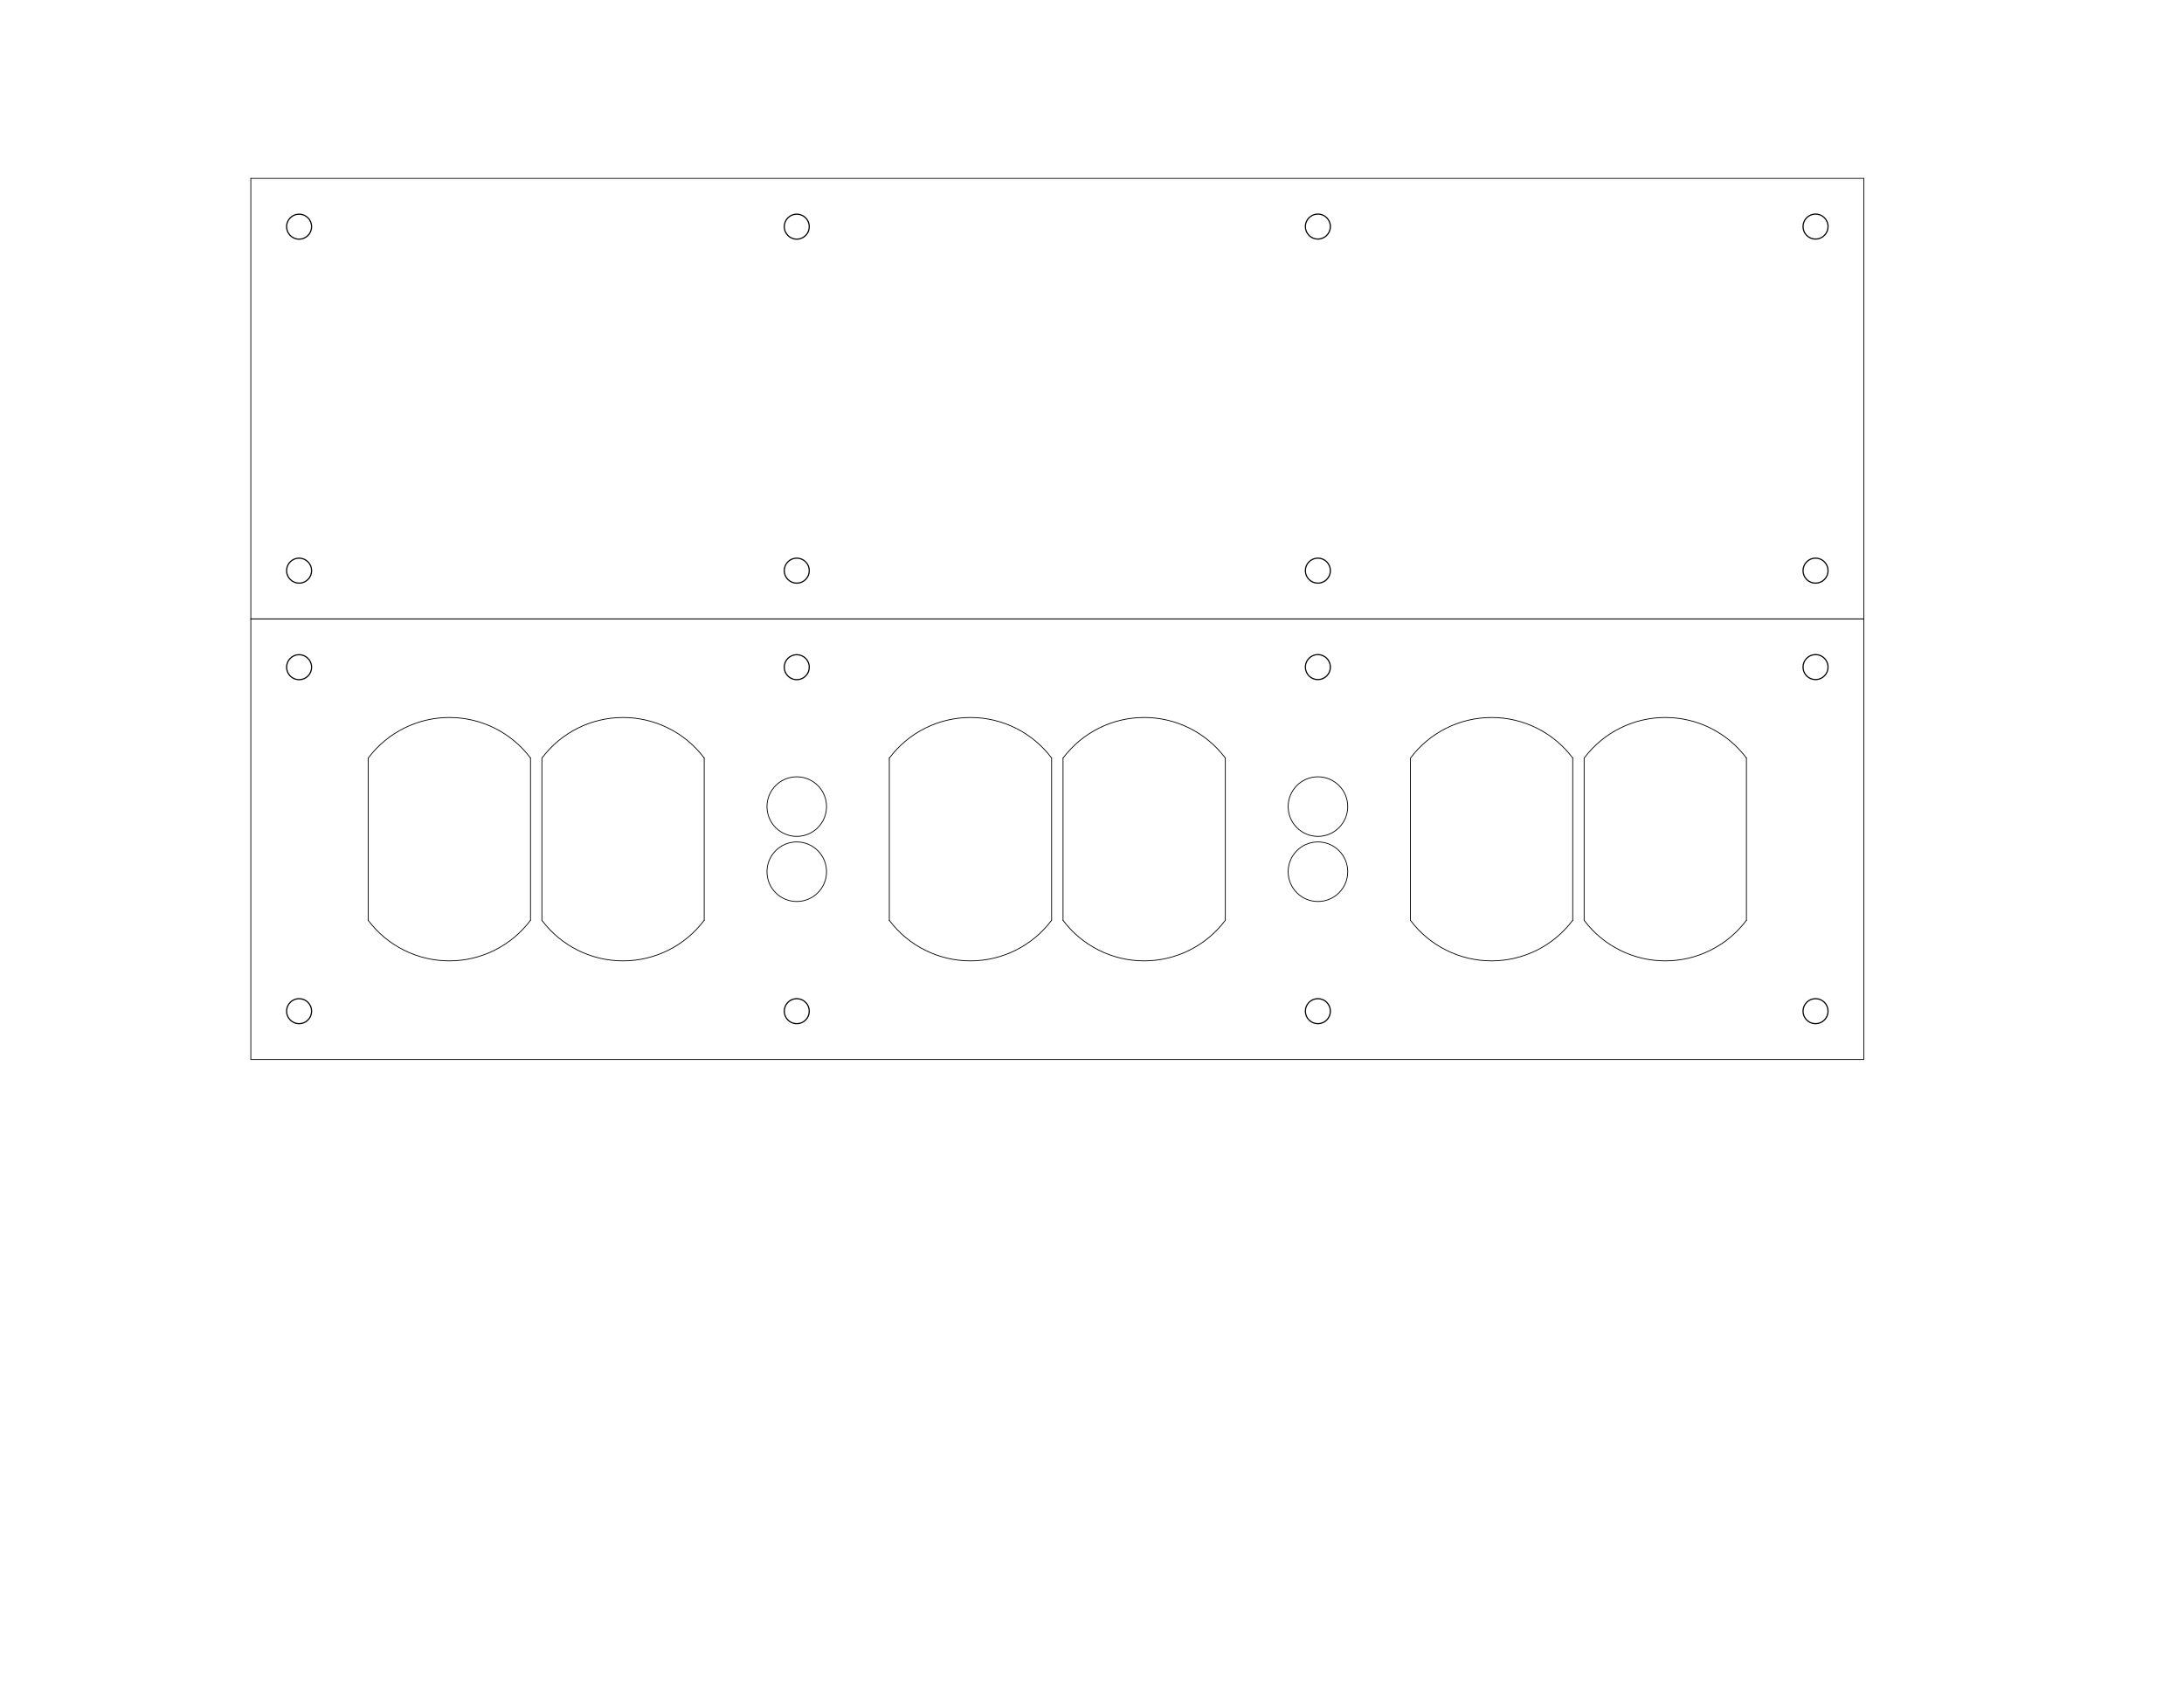
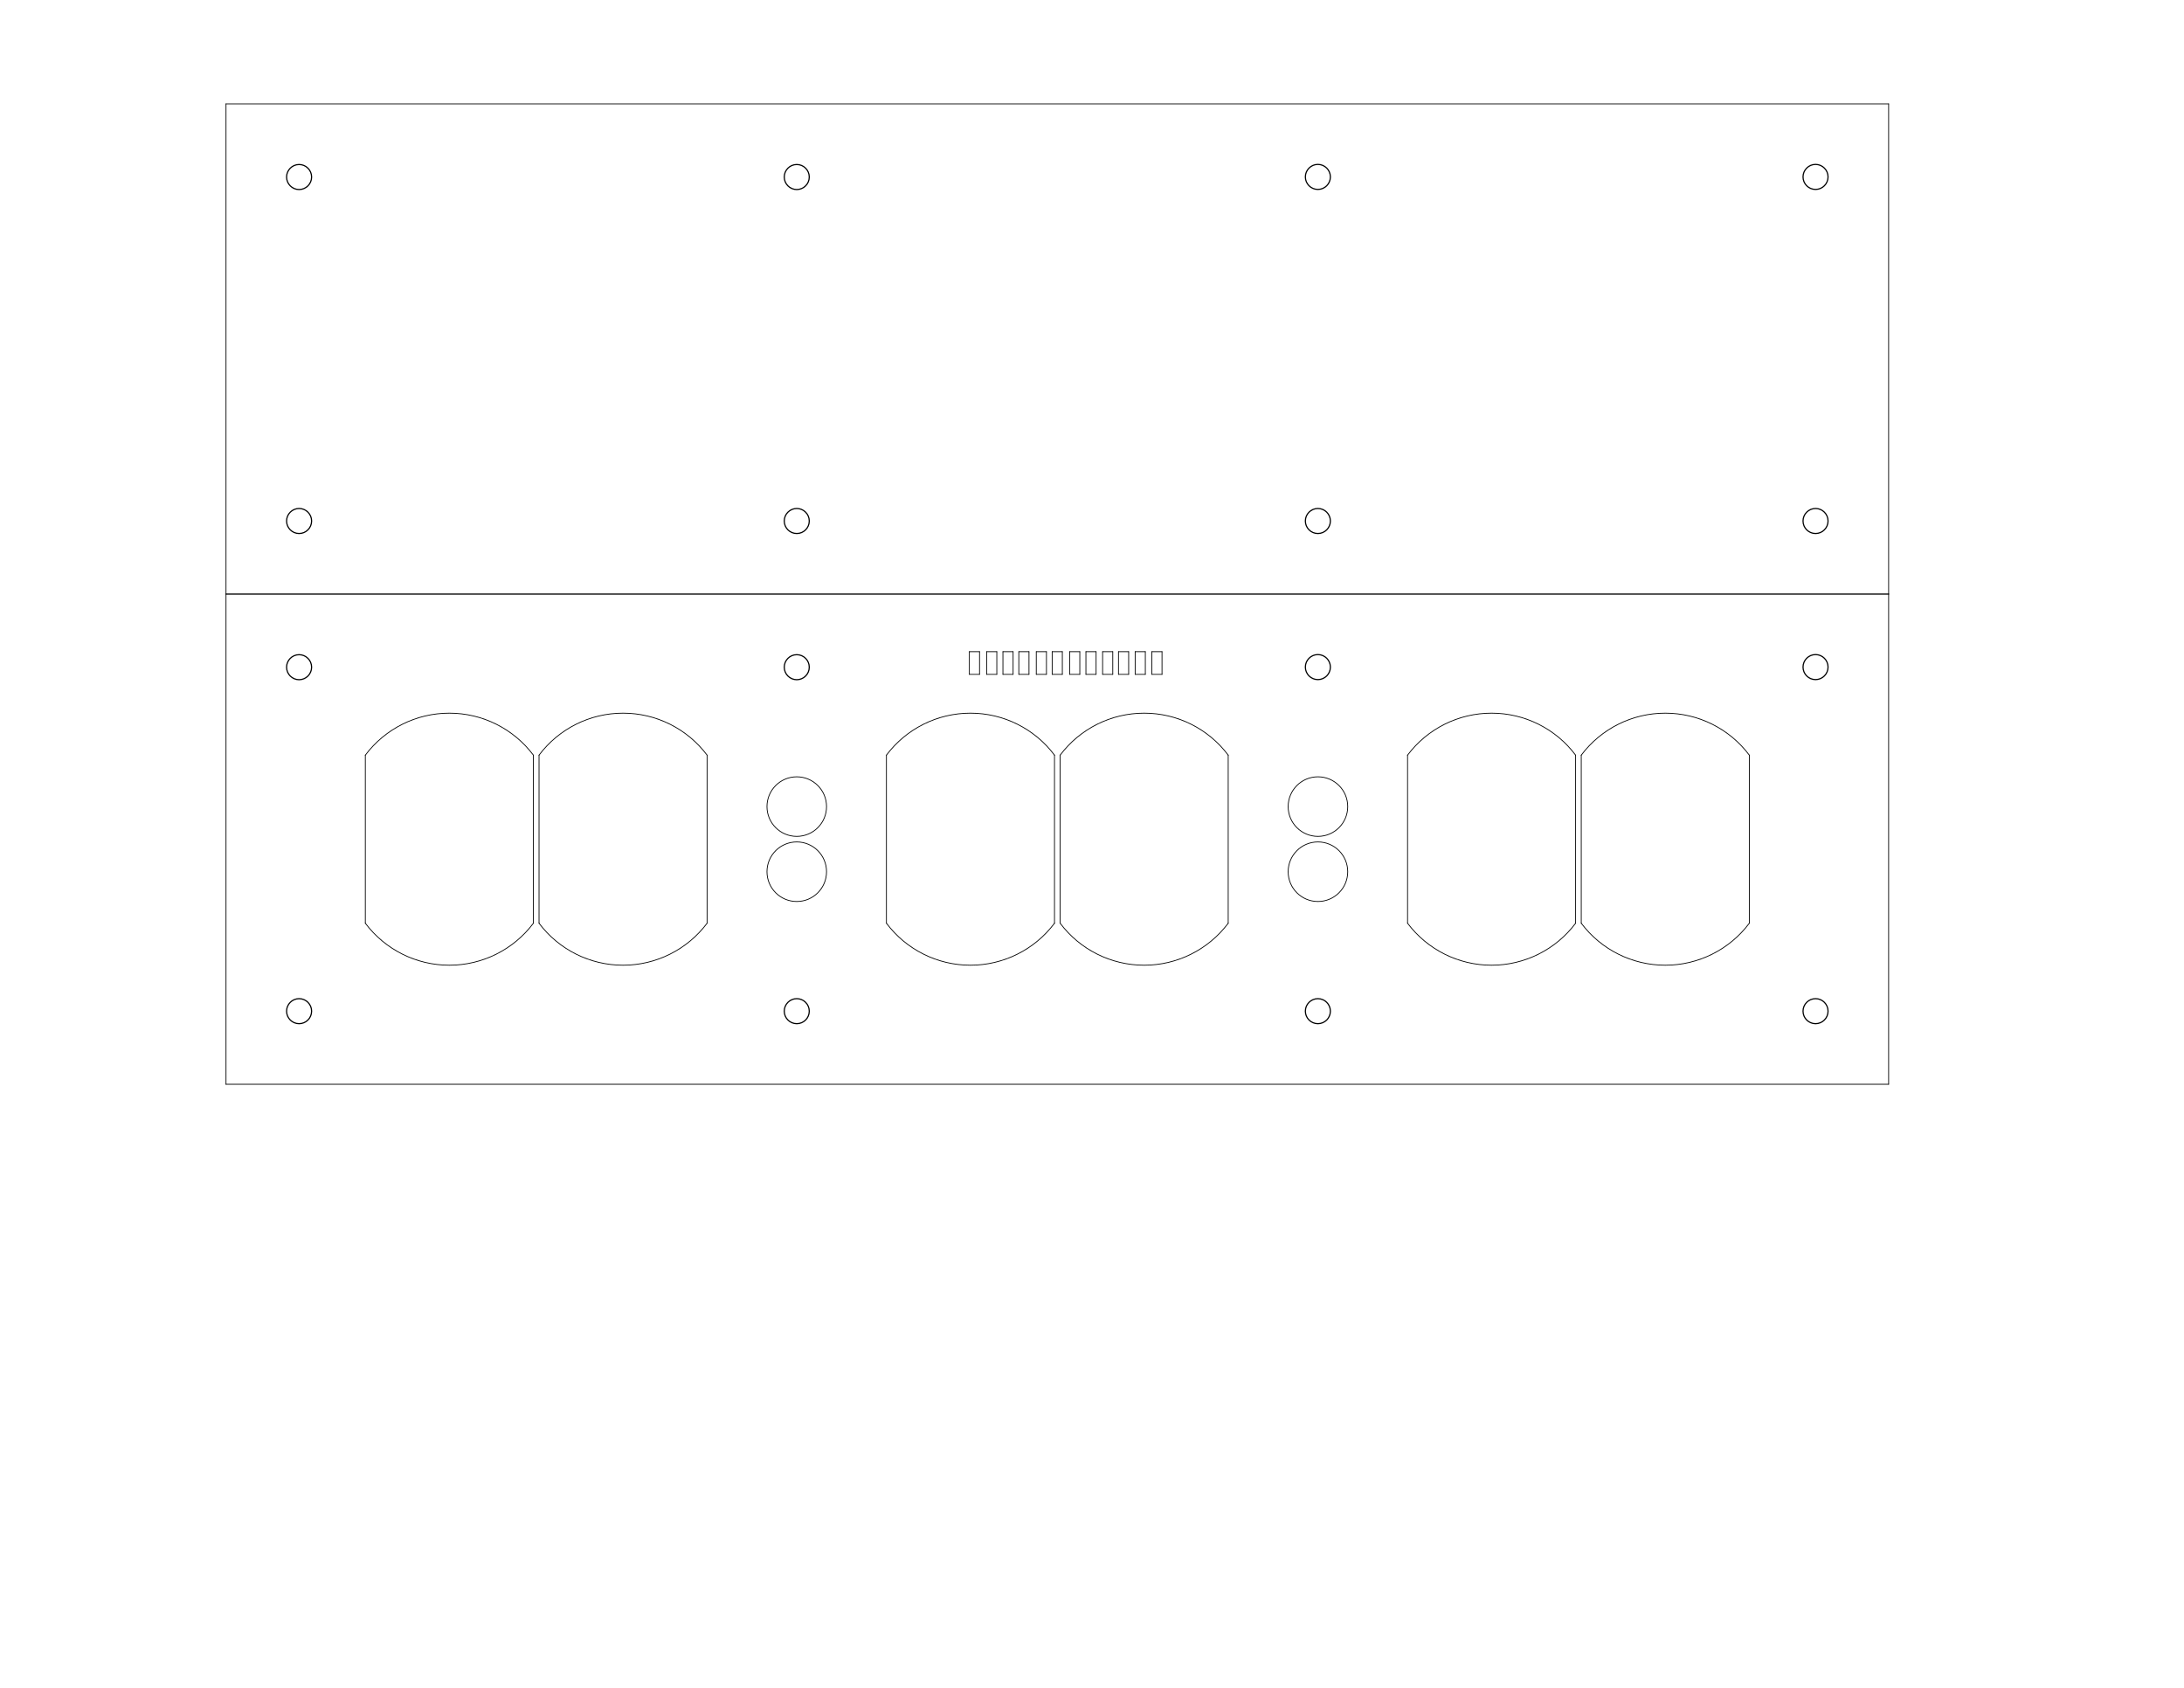
<svg xmlns="http://www.w3.org/2000/svg" version="1.1" width="279.4mm" height="215.9mm" viewBox="0 0 279.4 215.9">
  <g style="fill:#000000; fill-opacity:1;stroke:#000000; stroke-opacity:1; stroke-linecap:round; stroke-linejoin:round;" transform="translate(0 0) scale(1 1)">
</g>
  <g style="fill:#000000; fill-opacity:0.0;  stroke:#000000; stroke-width:0; stroke-opacity:1;  stroke-linecap:round; stroke-linejoin:round;">
</g>
-   <g style="fill:#000000; fill-opacity:0.0;  stroke:#000000; stroke-width:0.1; stroke-opacity:1;  stroke-linecap:round; stroke-linejoin:round;">
+   <g style="fill:#000000; fill-opacity:0.0;  stroke:#000000; stroke-width:0.15; stroke-opacity:1;  stroke-linecap:round; stroke-linejoin:round;">
+     <circle cx="168.596" cy="22.631" r="1.6" />
+     <circle cx="38.264" cy="22.644" r="1.6" />
+     <circle cx="101.93" cy="22.644" r="1.6" />
+   </g>
+   <g style="fill:#000000; fill-opacity:0.0;  stroke:#000000; stroke-width:0.1; stroke-opacity:1;  stroke-linecap:round; stroke-linejoin:round;">
+     <path d="M241.613 75.994 L241.613 13.294 " />
+   </g>
+   <g style="fill:#000000; fill-opacity:0.0;  stroke:#000000; stroke-width:0.15; stroke-opacity:1;  stroke-linecap:round; stroke-linejoin:round;">
+     <circle cx="38.264" cy="66.644" r="1.6" />
+     <circle cx="232.263" cy="22.631" r="1.6" />
+     <circle cx="232.263" cy="66.644" r="1.6" />
+   </g>
+   <g style="fill:#000000; fill-opacity:0.0;  stroke:#000000; stroke-width:0.1; stroke-opacity:1;  stroke-linecap:round; stroke-linejoin:round;">
+     <path d="M241.613 13.294 L28.913 13.294 " />
+     <path d="M28.913 75.994 L241.613 75.994 " />
+   </g>
+   <g style="fill:#000000; fill-opacity:0.0;  stroke:#000000; stroke-width:0.15; stroke-opacity:1;  stroke-linecap:round; stroke-linejoin:round;">
+     <circle cx="168.596" cy="66.644" r="1.6" />
+   </g>
+   <g style="fill:#000000; fill-opacity:0.0;  stroke:#000000; stroke-width:0.1; stroke-opacity:1;  stroke-linecap:round; stroke-linejoin:round;">
+     <path d="M28.913 13.294 L28.913 75.994 " />
+   </g>
+   <g style="fill:#000000; fill-opacity:0.0;  stroke:#000000; stroke-width:0.15; stroke-opacity:1;  stroke-linecap:round; stroke-linejoin:round;">
+     <circle cx="101.93" cy="66.644" r="1.6" />
+   </g>
+   <g style="fill:#000000; fill-opacity:0.0;  stroke:#000000; stroke-width:0.1; stroke-opacity:1;  stroke-linecap:round; stroke-linejoin:round;">
+     <path d="M28.913 75.994 L28.913 138.694 " />
+     <circle cx="168.605" cy="111.506" r="3.81" />
+   </g>
+   <g style="fill:#000000; fill-opacity:0.0;  stroke:#000000; stroke-width:0.15; stroke-opacity:1;  stroke-linecap:round; stroke-linejoin:round;">
+     <circle cx="101.93" cy="129.344" r="1.6" />
+     <circle cx="232.263" cy="129.344" r="1.6" />
+   </g>
+   <g style="fill:#000000; fill-opacity:0.0;  stroke:#000000; stroke-width:0.1; stroke-opacity:1;  stroke-linecap:round; stroke-linejoin:round;">
+     <circle cx="101.93" cy="103.175" r="3.81" />
+   </g>
+   <g style="fill:#000000; fill-opacity:0.0;  stroke:#000000; stroke-width:0.15; stroke-opacity:1;  stroke-linecap:round; stroke-linejoin:round;">
+     <circle cx="232.263" cy="85.331" r="1.6" />
+     <circle cx="38.264" cy="129.344" r="1.6" />
+     <circle cx="168.596" cy="129.344" r="1.6" />
+   </g>
+   <g style="fill:#000000; fill-opacity:0.0;  stroke:#000000; stroke-width:0.1; stroke-opacity:1;  stroke-linecap:round; stroke-linejoin:round;">
+     <path d="M28.913 138.694 L241.613 138.694 " />
+     <path d="M241.613 138.694 L241.613 75.994 " />
+     <path d="M241.613 75.994 L28.913 75.994 " />
    <circle cx="101.93" cy="111.506" r="3.81" />
-     <circle cx="101.93" cy="103.175" r="3.81" />
-     <circle cx="168.605" cy="111.506" r="3.81" />
+   </g>
+   <g style="fill:#000000; fill-opacity:0.0;  stroke:#000000; stroke-width:0.15; stroke-opacity:1;  stroke-linecap:round; stroke-linejoin:round;">
+     <circle cx="168.596" cy="85.331" r="1.6" />
+     <circle cx="38.264" cy="85.344" r="1.6" />
+   </g>
+   <g style="fill:#000000; fill-opacity:0.0;  stroke:#000000; stroke-width:0.1; stroke-opacity:1;  stroke-linecap:round; stroke-linejoin:round;">
    <circle cx="168.605" cy="103.175" r="3.81" />
  </g>
  <g style="fill:#000000; fill-opacity:0.0;  stroke:#000000; stroke-width:0.15; stroke-opacity:1;  stroke-linecap:round; stroke-linejoin:round;">
-     <circle cx="38.264" cy="28.994" r="1.6" />
-     <circle cx="101.93" cy="28.994" r="1.6" />
-     <circle cx="38.264" cy="72.994" r="1.6" />
-   </g>
-   <g style="fill:#000000; fill-opacity:0.0;  stroke:#000000; stroke-width:0.1; stroke-opacity:1;  stroke-linecap:round; stroke-linejoin:round;">
-     <path d="M32.089 79.169 L238.439 79.169 " />
-   </g>
-   <g style="fill:#000000; fill-opacity:0.0;  stroke:#000000; stroke-width:0.15; stroke-opacity:1;  stroke-linecap:round; stroke-linejoin:round;">
-     <circle cx="232.263" cy="28.981" r="1.6" />
-   </g>
-   <g style="fill:#000000; fill-opacity:0.0;  stroke:#000000; stroke-width:0.1; stroke-opacity:1;  stroke-linecap:round; stroke-linejoin:round;">
-     <path d="M238.439 79.169 L238.439 22.819 " />
-     <path d="M32.089 22.819 L32.089 79.169 " />
-     <path d="M238.439 22.819 L32.089 22.819 " />
-   </g>
-   <g style="fill:#000000; fill-opacity:0.0;  stroke:#000000; stroke-width:0.15; stroke-opacity:1;  stroke-linecap:round; stroke-linejoin:round;">
-     <circle cx="232.263" cy="72.994" r="1.6" />
-     <circle cx="168.596" cy="72.994" r="1.6" />
-     <circle cx="101.93" cy="72.994" r="1.6" />
-     <circle cx="168.596" cy="28.981" r="1.6" />
-   </g>
-   <g style="fill:#000000; fill-opacity:0.0;  stroke:#000000; stroke-width:0.1; stroke-opacity:1;  stroke-linecap:round; stroke-linejoin:round;">
-     <path d="M238.439 135.519 L238.439 79.169 " />
-     <path d="M32.089 135.519 L238.439 135.519 " />
-     <path d="M32.089 79.169 L32.089 135.519 " />
-     <path d="M238.439 79.169 L32.089 79.169 " />
-   </g>
-   <g style="fill:#000000; fill-opacity:0.0;  stroke:#000000; stroke-width:0.15; stroke-opacity:1;  stroke-linecap:round; stroke-linejoin:round;">
-     <circle cx="232.263" cy="129.344" r="1.6" />
-     <circle cx="232.263" cy="85.331" r="1.6" />
-     <circle cx="168.596" cy="85.331" r="1.6" />
-     <circle cx="168.596" cy="129.344" r="1.6" />
-     <circle cx="101.93" cy="129.344" r="1.6" />
    <circle cx="101.93" cy="85.344" r="1.6" />
-     <circle cx="38.264" cy="85.344" r="1.6" />
-     <circle cx="38.264" cy="129.344" r="1.6" />
-   </g>
-   <g style="fill:#000000; fill-opacity:0.0;  stroke:#000000; stroke-width:0.1; stroke-opacity:1;  stroke-linecap:round; stroke-linejoin:round;">
-     <path d="M47.105 117.725 A12.976 12.976 0.0 0 0 67.859 117.725" />
-     <path d="M67.867 96.963 A12.976 12.976 0.0 0 0 47.113 96.963" />
-     <path d="M67.867 96.963 L67.867 117.725 " />
-     <path d="M47.105 117.725 L47.105 96.963 " />
-     <path d="M69.327 117.725 A12.976 12.976 0.0 0 0 90.081 117.725" />
-     <path d="M90.089 96.963 A12.976 12.976 0.0 0 0 69.335 96.963" />
-     <path d="M90.089 96.963 L90.089 117.725 " />
-     <path d="M69.327 117.725 L69.327 96.963 " />
-     <path d="M113.771 117.725 A12.976 12.976 0.0 0 0 134.525 117.725" />
-     <path d="M134.533 96.963 A12.976 12.976 0.0 0 0 113.779 96.963" />
-     <path d="M134.533 96.963 L134.533 117.725 " />
-     <path d="M113.771 117.725 L113.771 96.963 " />
-     <path d="M180.438 117.725 A12.976 12.976 0.0 0 0 201.192 117.725" />
-     <path d="M201.2 96.963 A12.976 12.976 0.0 0 0 180.446 96.963" />
-     <path d="M201.2 96.963 L201.2 117.725 " />
-     <path d="M180.438 117.725 L180.438 96.963 " />
-     <path d="M202.66 117.725 A12.976 12.976 0.0 0 0 223.414 117.725" />
-     <path d="M223.422 96.963 A12.976 12.976 0.0 0 0 202.668 96.963" />
-     <path d="M223.422 96.963 L223.422 117.725 " />
-     <path d="M202.66 117.725 L202.66 96.963 " />
-     <path d="M135.994 117.725 A12.976 12.976 0.0 0 0 156.748 117.725" />
-     <path d="M156.756 96.963 A12.976 12.976 0.0 0 0 136.001 96.963" />
-     <path d="M156.756 96.963 L156.756 117.725 " />
-     <path d="M135.994 117.725 L135.994 96.963 " />
+   </g>
+   <g style="fill:#000000; fill-opacity:0.0;  stroke:#000000; stroke-width:0.1; stroke-opacity:1;  stroke-linecap:round; stroke-linejoin:round;">
+     <path d="M46.736 118.094 A13.443 13.443 0.0 0 0 68.236 118.094" />
+     <path d="M68.236 96.594 A13.443 13.443 0.0 0 0 46.736 96.594" />
+     <path d="M68.236 96.594 L68.236 118.094 " />
+     <path d="M46.736 118.094 L46.736 96.594 " />
+     <path d="M68.958 118.094 A13.443 13.443 0.0 0 0 90.458 118.094" />
+     <path d="M90.458 96.594 A13.443 13.443 0.0 0 0 68.958 96.594" />
+     <path d="M90.458 96.594 L90.458 118.094 " />
+     <path d="M68.958 118.094 L68.958 96.594 " />
+     <path d="M113.402 118.094 A13.443 13.443 0.0 0 0 134.902 118.094" />
+     <path d="M134.902 96.594 A13.443 13.443 0.0 0 0 113.402 96.594" />
+     <path d="M134.902 96.594 L134.902 118.094 " />
+     <path d="M113.402 118.094 L113.402 96.594 " />
+     <path d="M135.625 118.094 A13.443 13.443 0.0 0 0 157.125 118.094" />
+     <path d="M157.125 96.594 A13.443 13.443 0.0 0 0 135.625 96.594" />
+     <path d="M157.125 96.594 L157.125 118.094 " />
+     <path d="M135.625 118.094 L135.625 96.594 " />
+     <path d="M180.069 118.094 A13.443 13.443 0.0 0 0 201.569 118.094" />
+     <path d="M201.569 96.594 A13.443 13.443 0.0 0 0 180.069 96.594" />
+     <path d="M201.569 96.594 L201.569 118.094 " />
+     <path d="M180.069 118.094 L180.069 96.594 " />
+     <path d="M202.291 118.094 A13.443 13.443 0.0 0 0 223.791 118.094" />
+     <path d="M223.791 96.594 A13.443 13.443 0.0 0 0 202.291 96.594" />
+     <path d="M223.791 96.594 L223.791 118.094 " />
+     <path d="M202.291 118.094 L202.291 96.594 " />
+     <path d="M147.356 86.259 L147.356 83.359 " />
+     <path d="M148.656 86.259 L147.356 86.259 " />
+     <path d="M147.356 83.359 L148.656 83.359 " />
+     <path d="M148.656 83.359 L148.656 86.259 " />
+     <path d="M145.222 86.259 L145.222 83.359 " />
+     <path d="M146.522 86.259 L145.222 86.259 " />
+     <path d="M145.222 83.359 L146.522 83.359 " />
+     <path d="M146.522 83.359 L146.522 86.259 " />
+     <path d="M143.089 86.259 L143.089 83.359 " />
+     <path d="M144.389 86.259 L143.089 86.259 " />
+     <path d="M143.089 83.359 L144.389 83.359 " />
+     <path d="M144.389 83.359 L144.389 86.259 " />
+     <path d="M141.057 86.259 L141.057 83.359 " />
+     <path d="M142.357 86.259 L141.057 86.259 " />
+     <path d="M141.057 83.359 L142.357 83.359 " />
+     <path d="M142.357 83.359 L142.357 86.259 " />
+     <path d="M138.923 86.259 L138.923 83.359 " />
+     <path d="M140.223 86.259 L138.923 86.259 " />
+     <path d="M138.923 83.359 L140.223 83.359 " />
+     <path d="M140.223 83.359 L140.223 86.259 " />
+     <path d="M136.84 86.259 L136.84 83.359 " />
+     <path d="M138.14 86.259 L136.84 86.259 " />
+     <path d="M136.84 83.359 L138.14 83.359 " />
+     <path d="M138.14 83.359 L138.14 86.259 " />
+     <path d="M134.605 86.259 L134.605 83.359 " />
+     <path d="M135.905 86.259 L134.605 86.259 " />
+     <path d="M134.605 83.359 L135.905 83.359 " />
+     <path d="M135.905 83.359 L135.905 86.259 " />
+     <path d="M132.573 86.259 L132.573 83.359 " />
+     <path d="M133.873 86.259 L132.573 86.259 " />
+     <path d="M132.573 83.359 L133.873 83.359 " />
+     <path d="M133.873 83.359 L133.873 86.259 " />
+     <path d="M130.338 86.259 L130.338 83.359 " />
+     <path d="M131.638 86.259 L130.338 86.259 " />
+     <path d="M130.338 83.359 L131.638 83.359 " />
+     <path d="M131.638 83.359 L131.638 86.259 " />
+     <path d="M128.306 86.259 L128.306 83.359 " />
+     <path d="M129.606 86.259 L128.306 86.259 " />
+     <path d="M128.306 83.359 L129.606 83.359 " />
+     <path d="M129.606 83.359 L129.606 86.259 " />
+     <path d="M126.223 86.259 L126.223 83.359 " />
+     <path d="M127.523 86.259 L126.223 86.259 " />
+     <path d="M126.223 83.359 L127.523 83.359 " />
+     <path d="M127.523 83.359 L127.523 86.259 " />
+     <path d="M124.013 86.259 L124.013 83.359 " />
+     <path d="M125.313 86.259 L124.013 86.259 " />
+     <path d="M124.013 83.359 L125.313 83.359 " />
+     <path d="M125.313 83.359 L125.313 86.259 " />
+     <g>
+ </g>
+     <g>
+ </g>
+     <g>
+ </g>
+     <g>
+ </g>
+     <g>
+ </g>
+     <g>
+ </g>
+     <g>
+ </g>
+     <g>
+ </g>
+     <g>
+ </g>
+     <g>
+ </g>
+     <g>
+ </g>
+     <g>
+ </g>
    <g>
</g>
    <g>
</g>
    <g>
</g>
    <g>
</g>
    <g>
</g>
    <g>
</g>
    <g>
</g>
    <g>
</g>
    <g>
</g>
    <g>
</g>
    <g>
</g>
    <g>
</g>
    <g>
</g>
    <g>
</g>
    <g>
</g>
    <g>
</g>
    <g>
</g>
    <g>
</g>
    <g>
</g>
    <g>
</g>
    <g>
</g>
    <g>
</g>
    <g>
</g>
    <g>
</g>
    <g>
</g>
    <g>
</g>
    <g>
</g>
    <g>
</g>
    <g>
</g>
    <g>
</g>
    <g>
</g>
    <g>
</g>
    <g>
</g>
    <g>
</g>
    <g>
</g>
    <g>
</g>
    <g>
</g>
    <g>
</g>
    <g>
</g>
    <g>
</g>
    <g>
</g>
    <g>
</g>
    <g>
</g>
    <g>
</g>
    <g>
</g>
    <g>
</g>
    <g>
</g>
    <g>
</g>
    <g>
</g>
    <g>
</g>
    <g>
</g>
    <g>
</g>
    <g>
</g>
    <g>
</g>
    <g>
</g>
    <g>
</g>
    <g>
</g>
    <g>
</g>
    <g>
</g>
    <g>
</g>
    <g>
</g>
    <g>
</g>
    <g>
</g>
    <g>
</g>
    <g>
</g>
    <g>
</g>
    <g>
</g>
    <g>
</g>
    <g>
</g>
    <g>
</g>
    <g>
</g>
    <g>
</g>
    <g>
</g>
    <g>
</g>
    <g>
</g>
    <g>
</g>
    <g>
</g>
    <g>
</g>
    <g>
</g>
    <g>
</g>
    <g>
</g>
    <g>
</g>
    <g>
</g>
    <g>
</g>
    <g>
</g>
    <g>
</g>
    <g>
</g>
    <g>
</g>
    <g>
</g>
    <g>
</g>
    <g>
</g>
    <g>
</g>
    <g>
</g>
    <g>
</g>
    <g>
</g>
    <g>
</g>
    <g>
</g>
    <g>
</g>
    <g>
</g>
    <g>
</g>
    <g>
</g>
    <g>
</g>
    <g>
</g>
    <g>
</g>
    <g>
</g>
    <g>
</g>
    <g>
</g>
    <g>
</g>
    <g>
</g>
    <g>
</g>
    <g>
</g>
    <g>
</g>
    <g>
</g>
    <g>
</g>
    <g>
</g>
    <g>
</g>
    <g>
</g>
    <g>
</g>
    <g>
</g>
    <g>
</g>
    <g>
</g>
    <g>
</g>
    <g>
</g>
    <g>
</g>
    <g>
</g>
    <g>
</g>
    <g>
</g>
    <g>
</g>
    <g>
</g>
    <g>
</g>
    <g>
</g>
    <g>
</g>
    <g>
</g>
    <g>
</g>
    <g>
</g>
    <g>
</g>
    <g>
</g>
    <g>
</g>
    <g>
</g>
    <g>
</g>
    <g>
</g>
    <g>
</g>
    <g>
</g>
    <g>
</g>
    <g>
</g>
    <g>
</g>
    <g>
</g>
    <g>
</g>
    <g>
</g>
    <g>
</g>
    <g>
</g>
    <g>
</g>
    <g>
</g>
    <g>
</g>
    <g>
</g>
    <g>
</g>
    <g>
</g>
    <g>
</g>
    <g>
</g>
    <g>
</g>
    <g>
</g>
    <g>
</g>
    <g>
</g>
    <g>
</g>
    <g>
</g>
    <g>
</g>
    <g>
</g>
    <g>
</g>
    <g>
</g>
    <g>
</g>
    <g>
</g>
    <g>
</g>
    <g>
</g>
    <g>
</g>
    <g>
</g>
    <g>
</g>
    <g>
</g>
    <g>
</g>
    <g>
</g>
    <g>
</g>
    <g>
</g>
    <g>
</g>
    <g>
</g>
    <g>
</g>
    <g>
</g>
    <g>
</g>
    <g>
</g>
    <g>
</g>
    <g>
</g>
    <g>
</g>
    <g>
</g>
    <g>
</g>
    <g>
</g>
    <g>
</g>
    <g>
</g>
    <g>
</g>
    <g>
</g>
    <g>
</g>
    <g>
</g>
    <g>
</g>
    <g>
</g>
    <g>
</g>
    <g>
</g>
    <g>
</g>
    <g>
</g>
    <g>
</g>
    <g>
</g>
    <g>
</g>
    <g>
</g>
    <g>
</g>
    <g>
</g>
    <g>
</g>
    <g>
</g>
    <g>
</g>
    <g>
</g>
  </g>
</svg>
